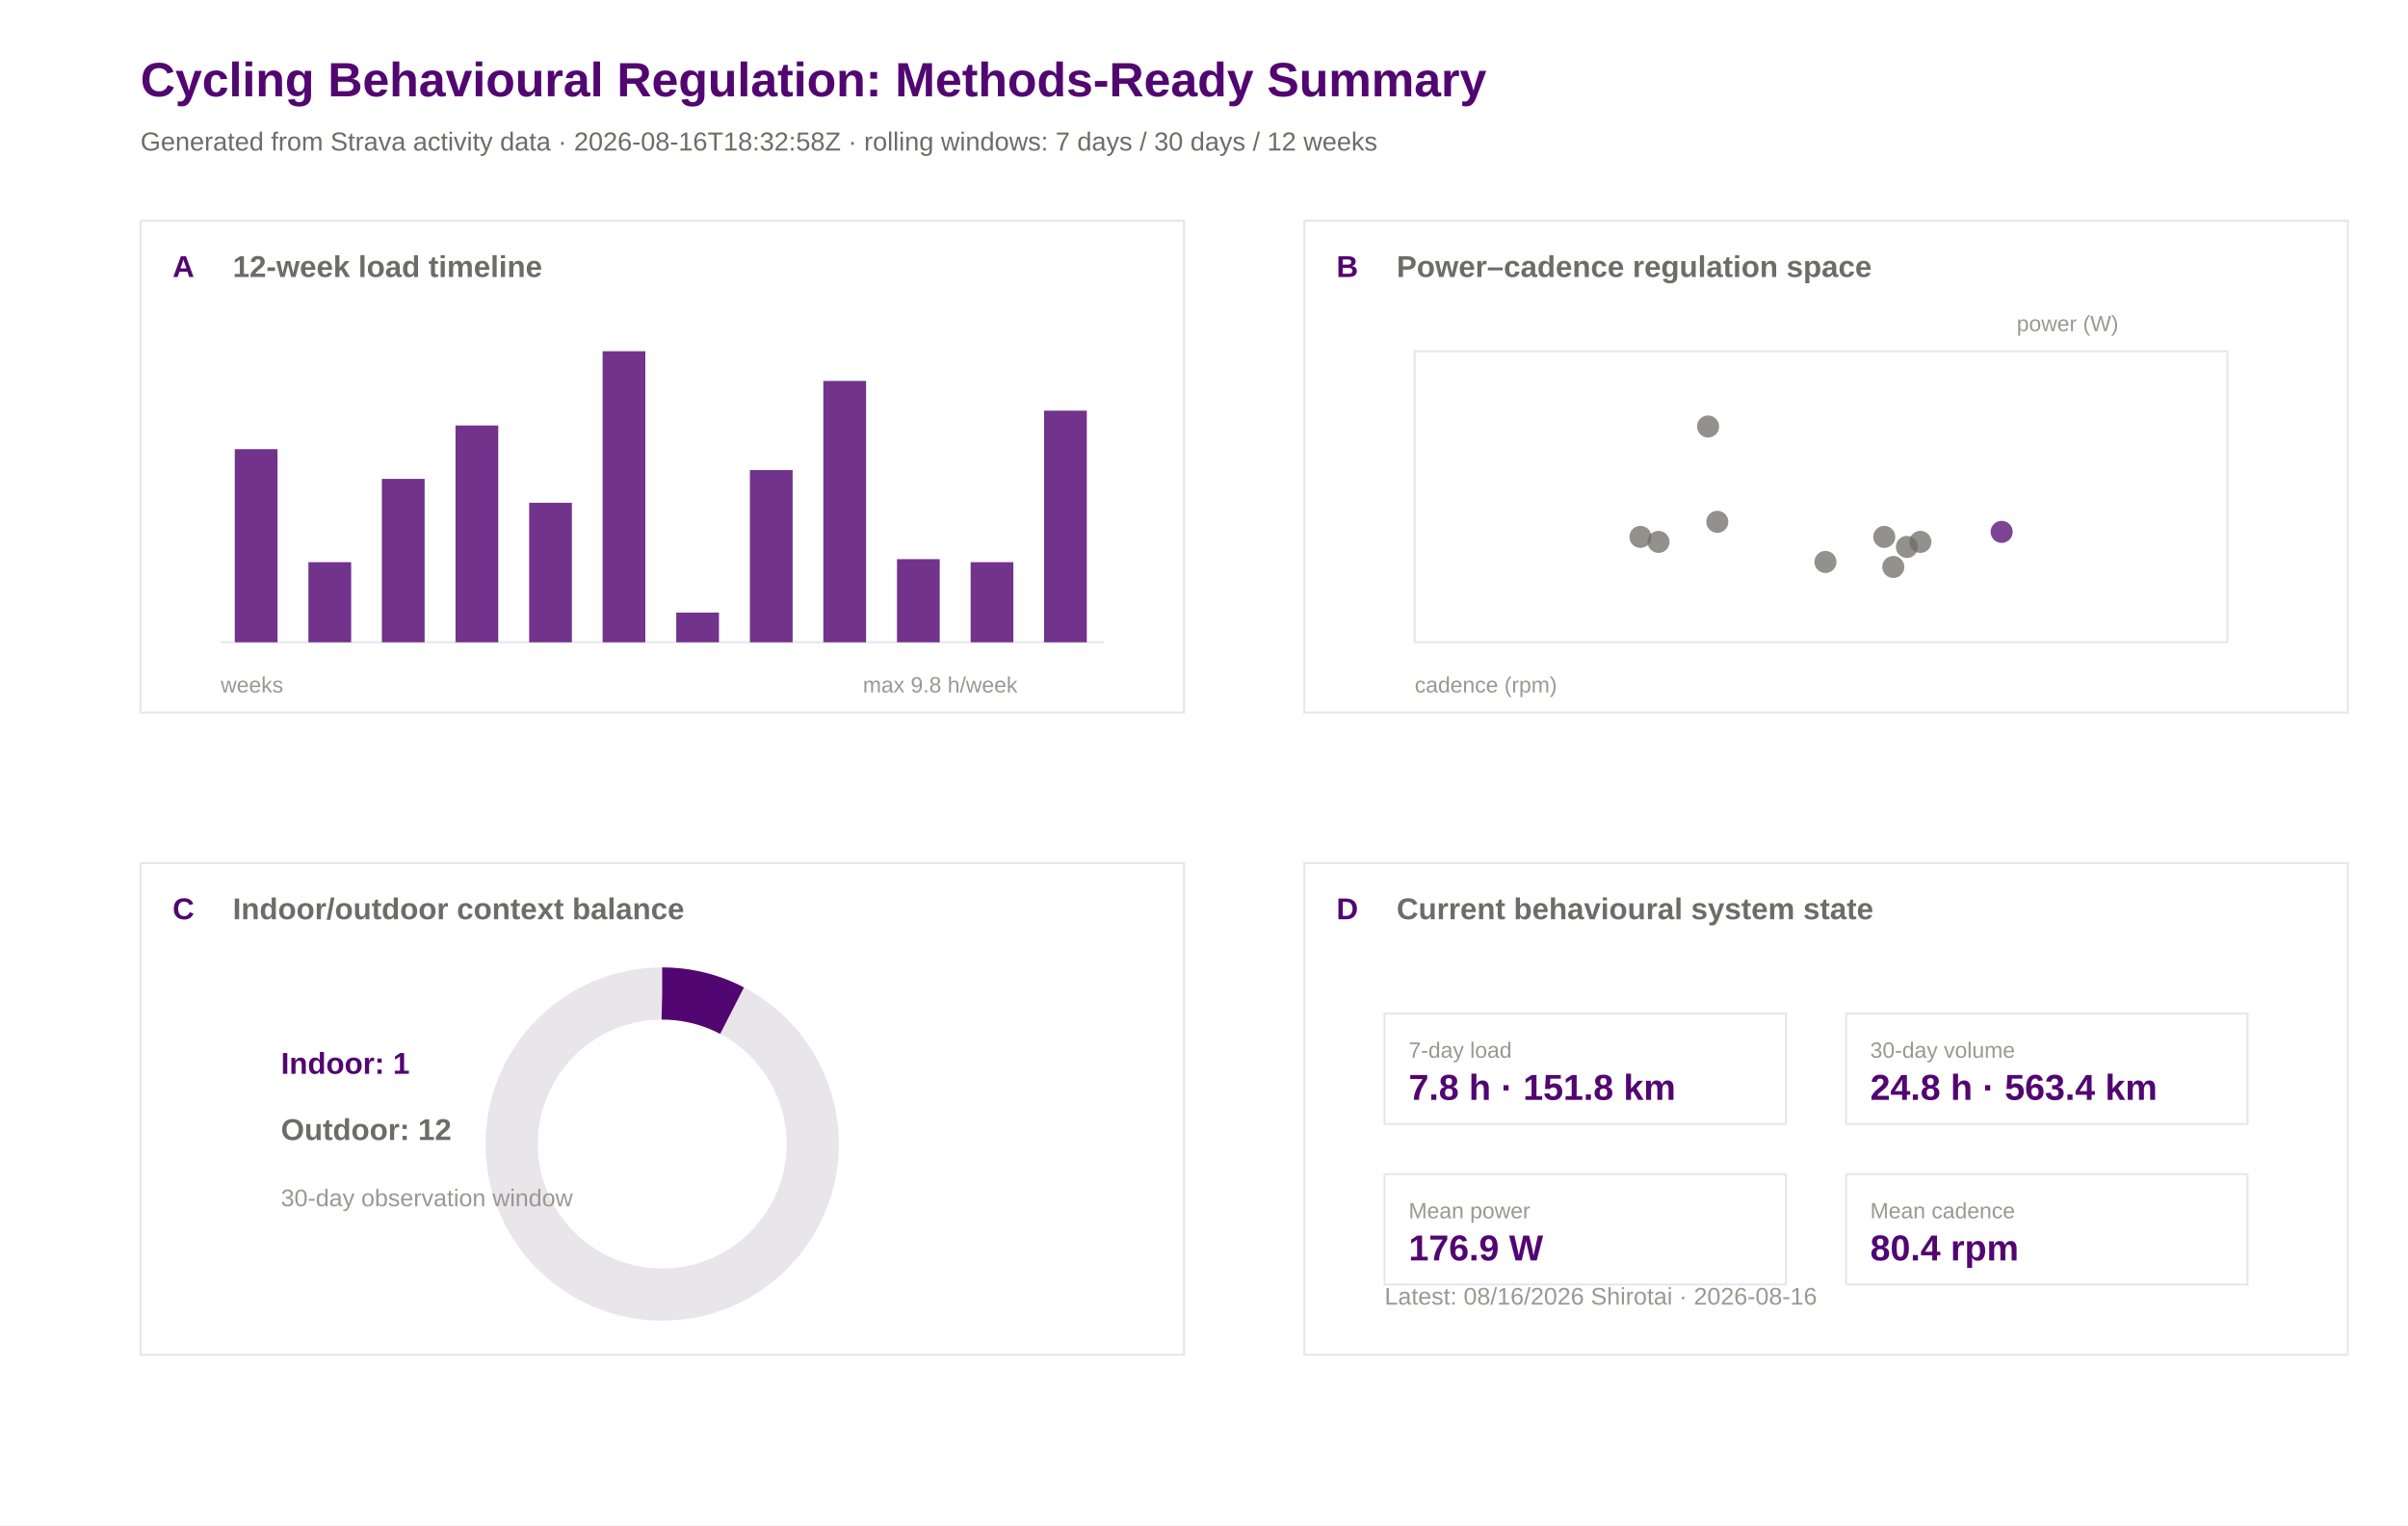
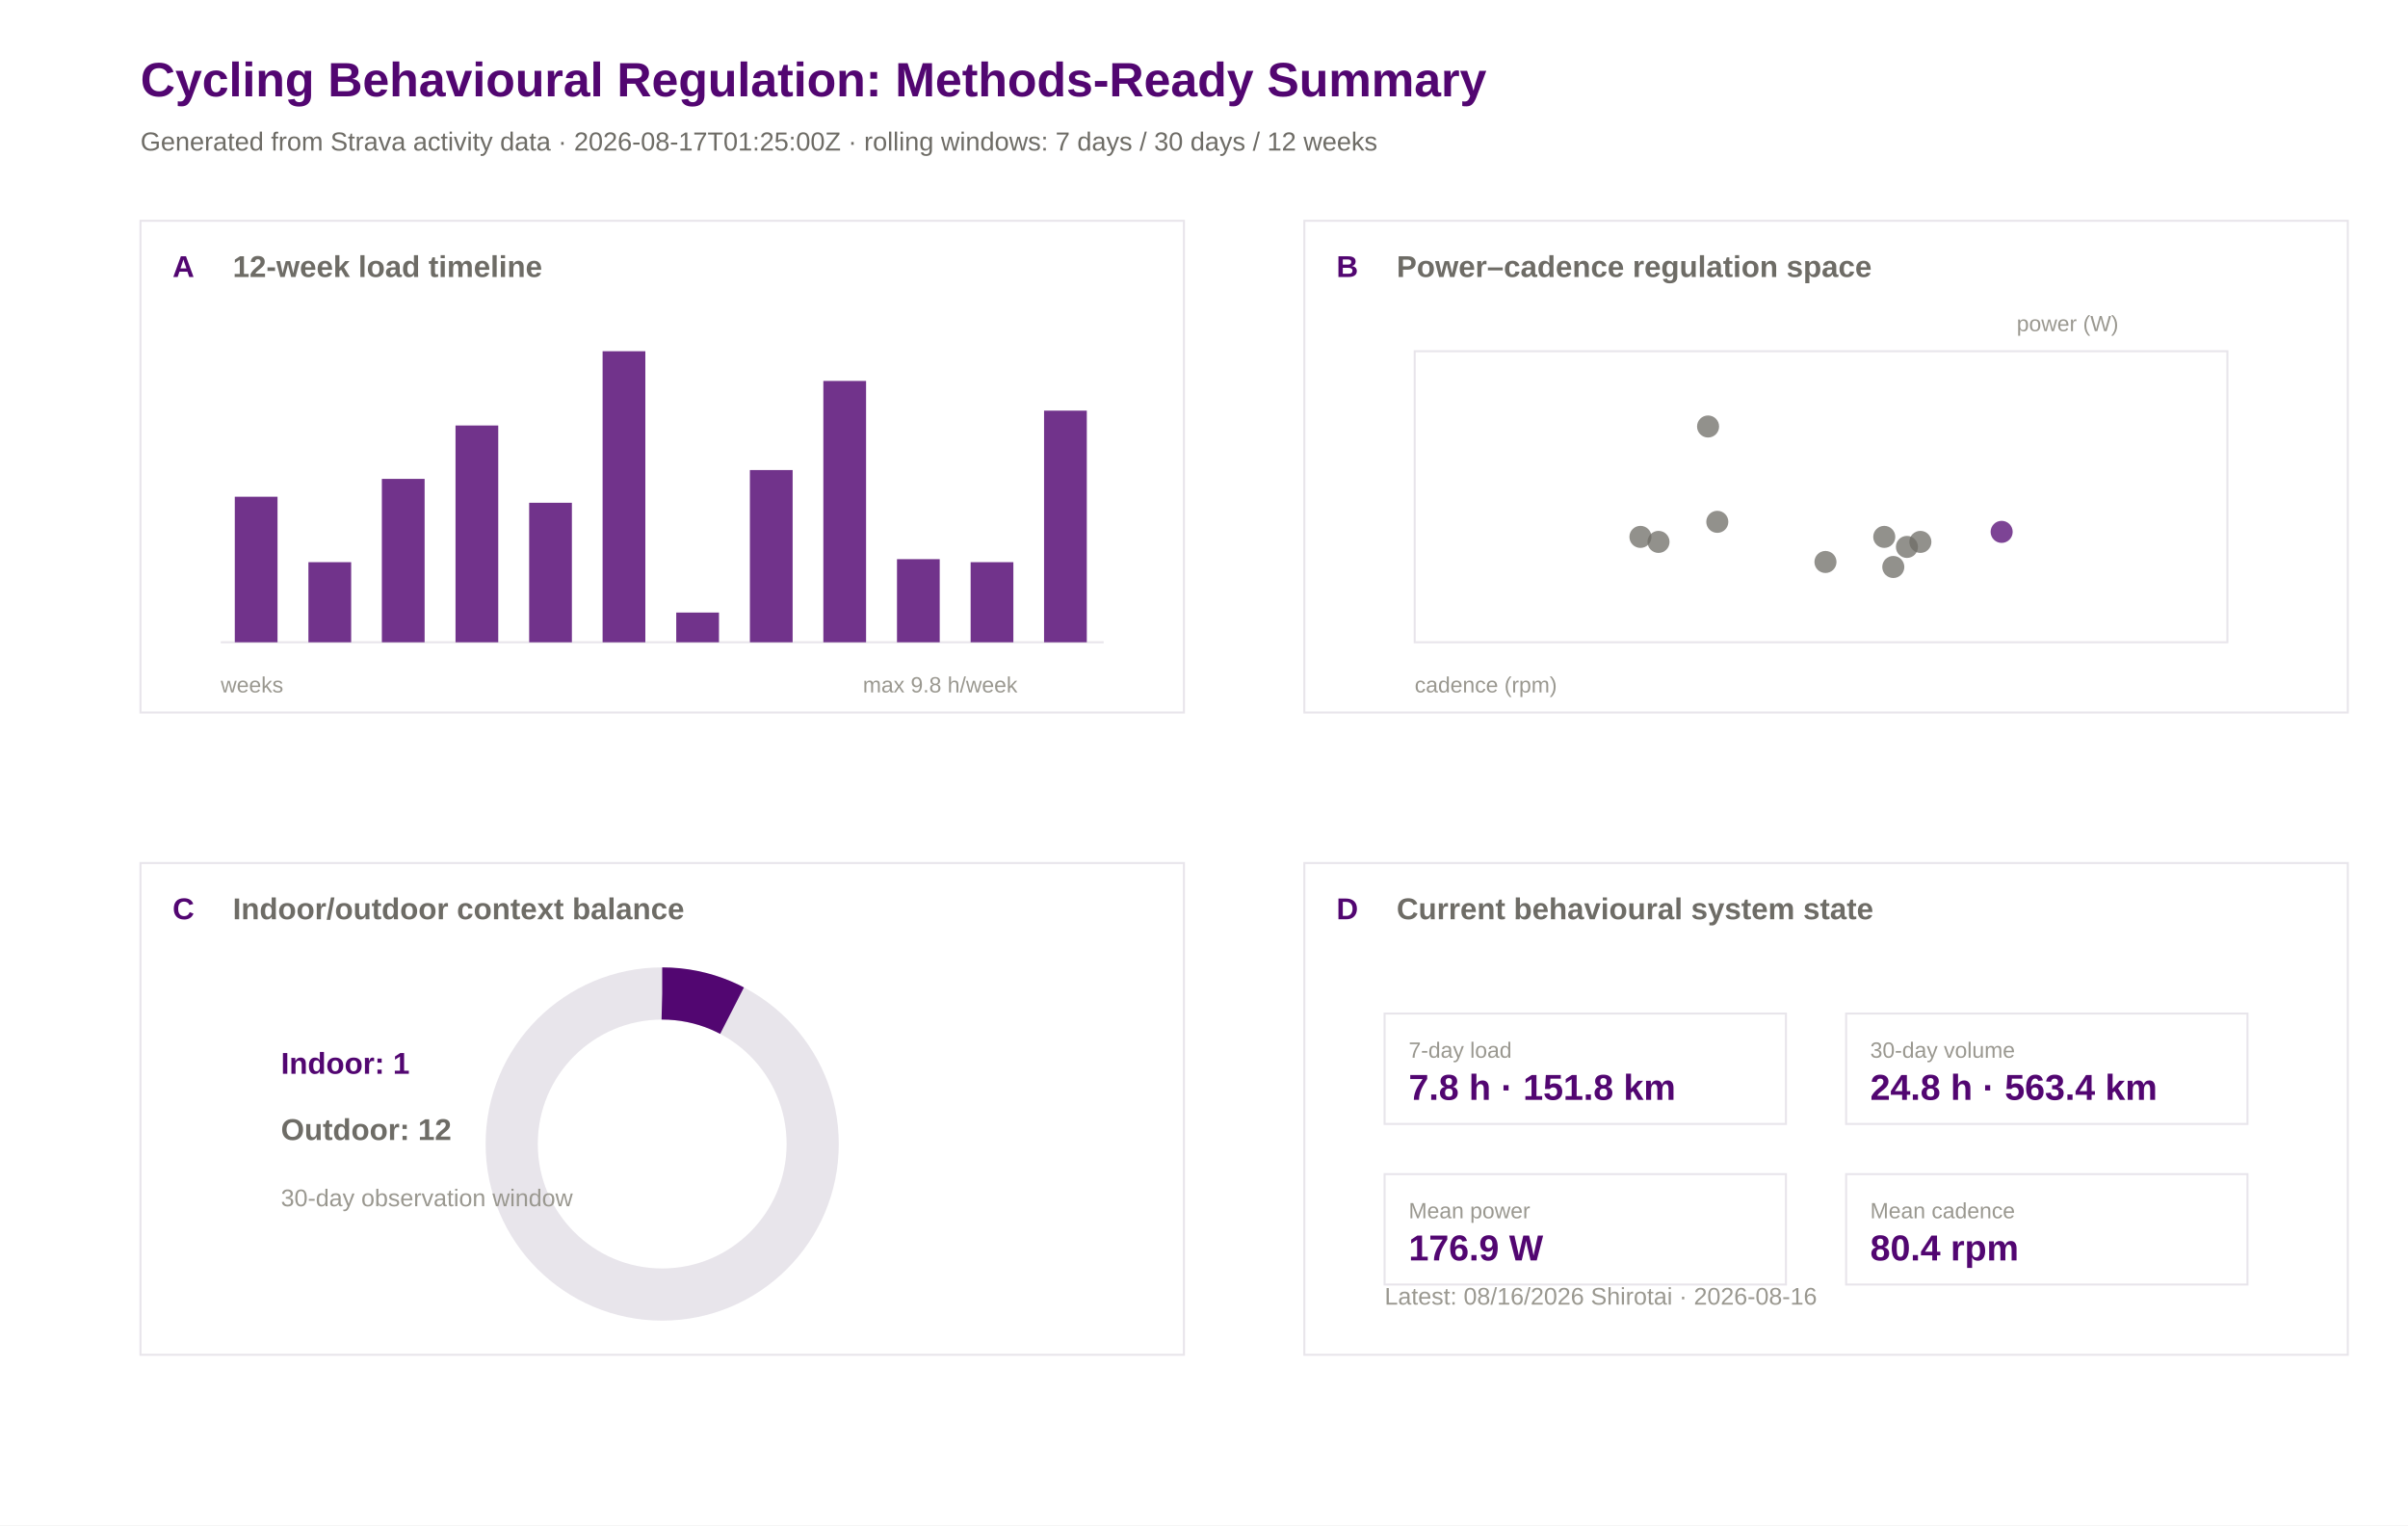
<svg xmlns="http://www.w3.org/2000/svg" width="1200" height="760" viewBox="0 0 1200 760">
  <rect width="100%" height="100%" fill="#ffffff" />
  <text x="70.0" y="48.0" font-family="Arial" font-size="24" font-weight="600" fill="#520671">Cycling Behavioural Regulation: Methods-Ready Summary</text>
-   <text x="70.0" y="75.0" font-family="Arial" font-size="13" font-weight="400" fill="#6e6c66">Generated from Strava activity data · 2026-08-16T18:32:58Z · rolling windows: 7 days / 30 days / 12 weeks</text>
+   <text x="70.0" y="75.0" font-family="Arial" font-size="13" font-weight="400" fill="#6e6c66">Generated from Strava activity data · 2026-08-17T01:25:00Z · rolling windows: 7 days / 30 days / 12 weeks</text>
  <rect x="70" y="110" width="520" height="245" fill="#ffffff" stroke="#e8e5eb" stroke-width="1" />
  <text x="86.0" y="138.0" font-family="Arial" font-size="15" font-weight="600" fill="#520671">A</text>
  <text x="116.0" y="138.0" font-family="Arial" font-size="15" font-weight="600" fill="#6e6c66">12-week load timeline</text>
  <rect x="650" y="110" width="520" height="245" fill="#ffffff" stroke="#e8e5eb" stroke-width="1" />
  <text x="666.0" y="138.0" font-family="Arial" font-size="15" font-weight="600" fill="#520671">B</text>
  <text x="696.0" y="138.0" font-family="Arial" font-size="15" font-weight="600" fill="#6e6c66">Power–cadence regulation space</text>
  <rect x="70" y="430" width="520" height="245" fill="#ffffff" stroke="#e8e5eb" stroke-width="1" />
  <text x="86.0" y="458.0" font-family="Arial" font-size="15" font-weight="600" fill="#520671">C</text>
  <text x="116.0" y="458.0" font-family="Arial" font-size="15" font-weight="600" fill="#6e6c66">Indoor/outdoor context balance</text>
  <rect x="650" y="430" width="520" height="245" fill="#ffffff" stroke="#e8e5eb" stroke-width="1" />
  <text x="666.0" y="458.0" font-family="Arial" font-size="15" font-weight="600" fill="#520671">D</text>
  <text x="696.0" y="458.0" font-family="Arial" font-size="15" font-weight="600" fill="#6e6c66">Current behavioural system state</text>
  <line x1="110" y1="320" x2="550" y2="320" stroke="#e8e5eb" />
-   <rect x="117.0" y="223.8" width="21.3" height="96.2" fill="#520671" opacity="0.82" />
+   <rect x="117.0" y="247.5" width="21.3" height="72.5" fill="#520671" opacity="0.82" />
  <rect x="153.7" y="280.1" width="21.3" height="39.9" fill="#520671" opacity="0.82" />
  <rect x="190.3" y="238.6" width="21.3" height="81.4" fill="#520671" opacity="0.82" />
  <rect x="227.0" y="212.0" width="21.3" height="108.0" fill="#520671" opacity="0.82" />
  <rect x="263.7" y="250.5" width="21.3" height="69.5" fill="#520671" opacity="0.82" />
  <rect x="300.3" y="175.0" width="21.3" height="145.0" fill="#520671" opacity="0.82" />
  <rect x="337.0" y="305.2" width="21.3" height="14.8" fill="#520671" opacity="0.82" />
  <rect x="373.7" y="234.2" width="21.3" height="85.8" fill="#520671" opacity="0.82" />
  <rect x="410.3" y="189.8" width="21.3" height="130.2" fill="#520671" opacity="0.82" />
  <rect x="447.0" y="278.6" width="21.3" height="41.4" fill="#520671" opacity="0.82" />
  <rect x="483.7" y="280.1" width="21.3" height="39.9" fill="#520671" opacity="0.82" />
  <rect x="520.3" y="204.6" width="21.3" height="115.4" fill="#520671" opacity="0.82" />
  <text x="110.0" y="345.0" font-family="Arial" font-size="11" font-weight="400" fill="#9a9890">weeks</text>
  <text x="430.0" y="345.0" font-family="Arial" font-size="11" font-weight="400" fill="#9a9890">max 9.8 h/week</text>
  <rect x="705" y="175" width="405" height="145" fill="#ffffff" stroke="#e8e5eb" />
  <circle cx="817.5" cy="267.5" r="5.5" fill="#6e6c66" opacity="0.75" />
  <circle cx="957.0" cy="270.0" r="5.5" fill="#6e6c66" opacity="0.75" />
  <circle cx="939.0" cy="267.5" r="5.5" fill="#6e6c66" opacity="0.75" />
  <circle cx="943.5" cy="282.5" r="5.5" fill="#6e6c66" opacity="0.75" />
  <circle cx="950.3" cy="272.5" r="5.5" fill="#6e6c66" opacity="0.75" />
  <circle cx="909.7" cy="280.0" r="5.5" fill="#6e6c66" opacity="0.75" />
  <circle cx="855.8" cy="260.0" r="5.5" fill="#6e6c66" opacity="0.75" />
  <circle cx="851.2" cy="212.5" r="5.5" fill="#6e6c66" opacity="0.75" />
  <circle cx="997.5" cy="265.0" r="5.5" fill="#520671" opacity="0.75" />
  <circle cx="826.5" cy="270.0" r="5.5" fill="#6e6c66" opacity="0.75" />
  <text x="705.0" y="345.0" font-family="Arial" font-size="11" font-weight="400" fill="#9a9890">cadence (rpm)</text>
  <text x="1005.0" y="165.0" font-family="Arial" font-size="11" font-weight="400" fill="#9a9890">power (W)</text>
  <circle cx="330" cy="570" r="75" fill="none" stroke="#e8e5eb" stroke-width="26" />
  <circle cx="330" cy="570" r="75" fill="none" stroke="#520671" stroke-width="26" stroke-dasharray="36.2 471.2" transform="rotate(-90 330 570)" />
  <text x="140.0" y="535.0" font-family="Arial" font-size="15" font-weight="600" fill="#520671">Indoor: 1</text>
  <text x="140.0" y="568.0" font-family="Arial" font-size="15" font-weight="600" fill="#6e6c66">Outdoor: 12</text>
  <text x="140.0" y="601.0" font-family="Arial" font-size="12" font-weight="400" fill="#9a9890">30-day observation window</text>
  <rect x="690" y="505" width="200" height="55" fill="#ffffff" stroke="#e8e5eb" />
  <text x="702.0" y="527.0" font-family="Arial" font-size="11" font-weight="500" fill="#9a9890">7-day load</text>
  <text x="702.0" y="548.0" font-family="Arial" font-size="18" font-weight="600" fill="#520671">7.8 h · 151.8 km</text>
  <rect x="920" y="505" width="200" height="55" fill="#ffffff" stroke="#e8e5eb" />
  <text x="932.0" y="527.0" font-family="Arial" font-size="11" font-weight="500" fill="#9a9890">30-day volume</text>
  <text x="932.0" y="548.0" font-family="Arial" font-size="18" font-weight="600" fill="#520671">24.8 h · 563.4 km</text>
  <rect x="690" y="585" width="200" height="55" fill="#ffffff" stroke="#e8e5eb" />
  <text x="702.0" y="607.0" font-family="Arial" font-size="11" font-weight="500" fill="#9a9890">Mean power</text>
  <text x="702.0" y="628.0" font-family="Arial" font-size="18" font-weight="600" fill="#520671">176.9 W</text>
  <rect x="920" y="585" width="200" height="55" fill="#ffffff" stroke="#e8e5eb" />
  <text x="932.0" y="607.0" font-family="Arial" font-size="11" font-weight="500" fill="#9a9890">Mean cadence</text>
  <text x="932.0" y="628.0" font-family="Arial" font-size="18" font-weight="600" fill="#520671">80.4 rpm</text>
  <text x="690.0" y="650.0" font-family="Arial" font-size="12" font-weight="400" fill="#9a9890">Latest: 08/16/2026 Shirotai · 2026-08-16</text>
</svg>
